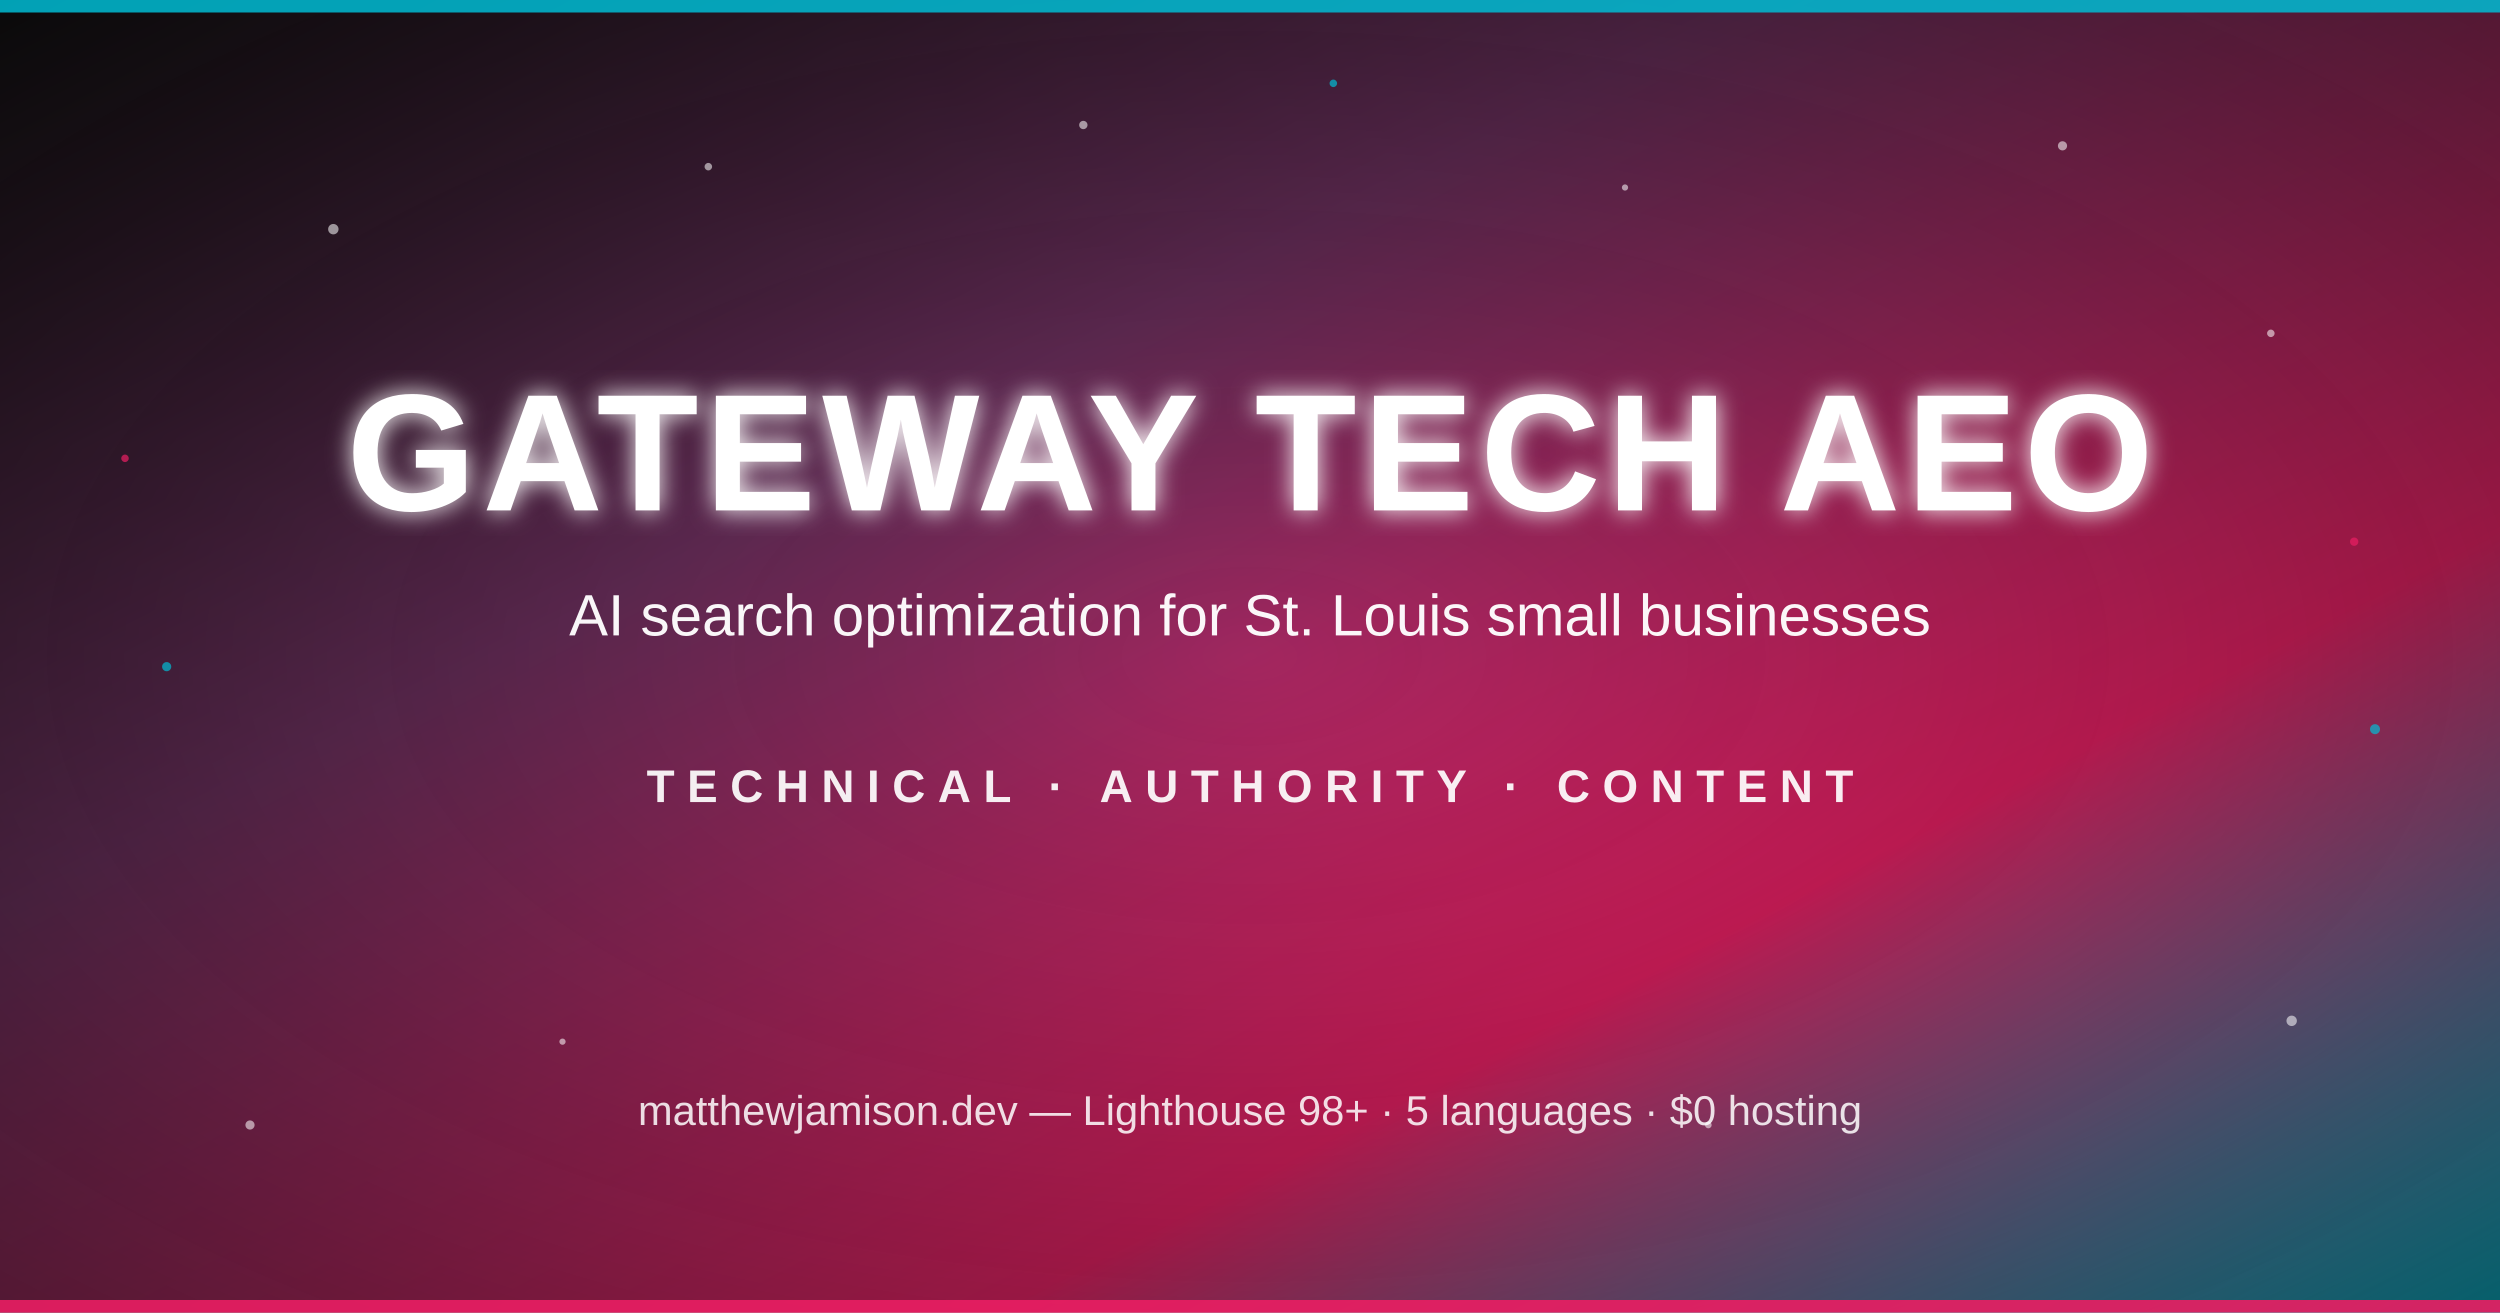
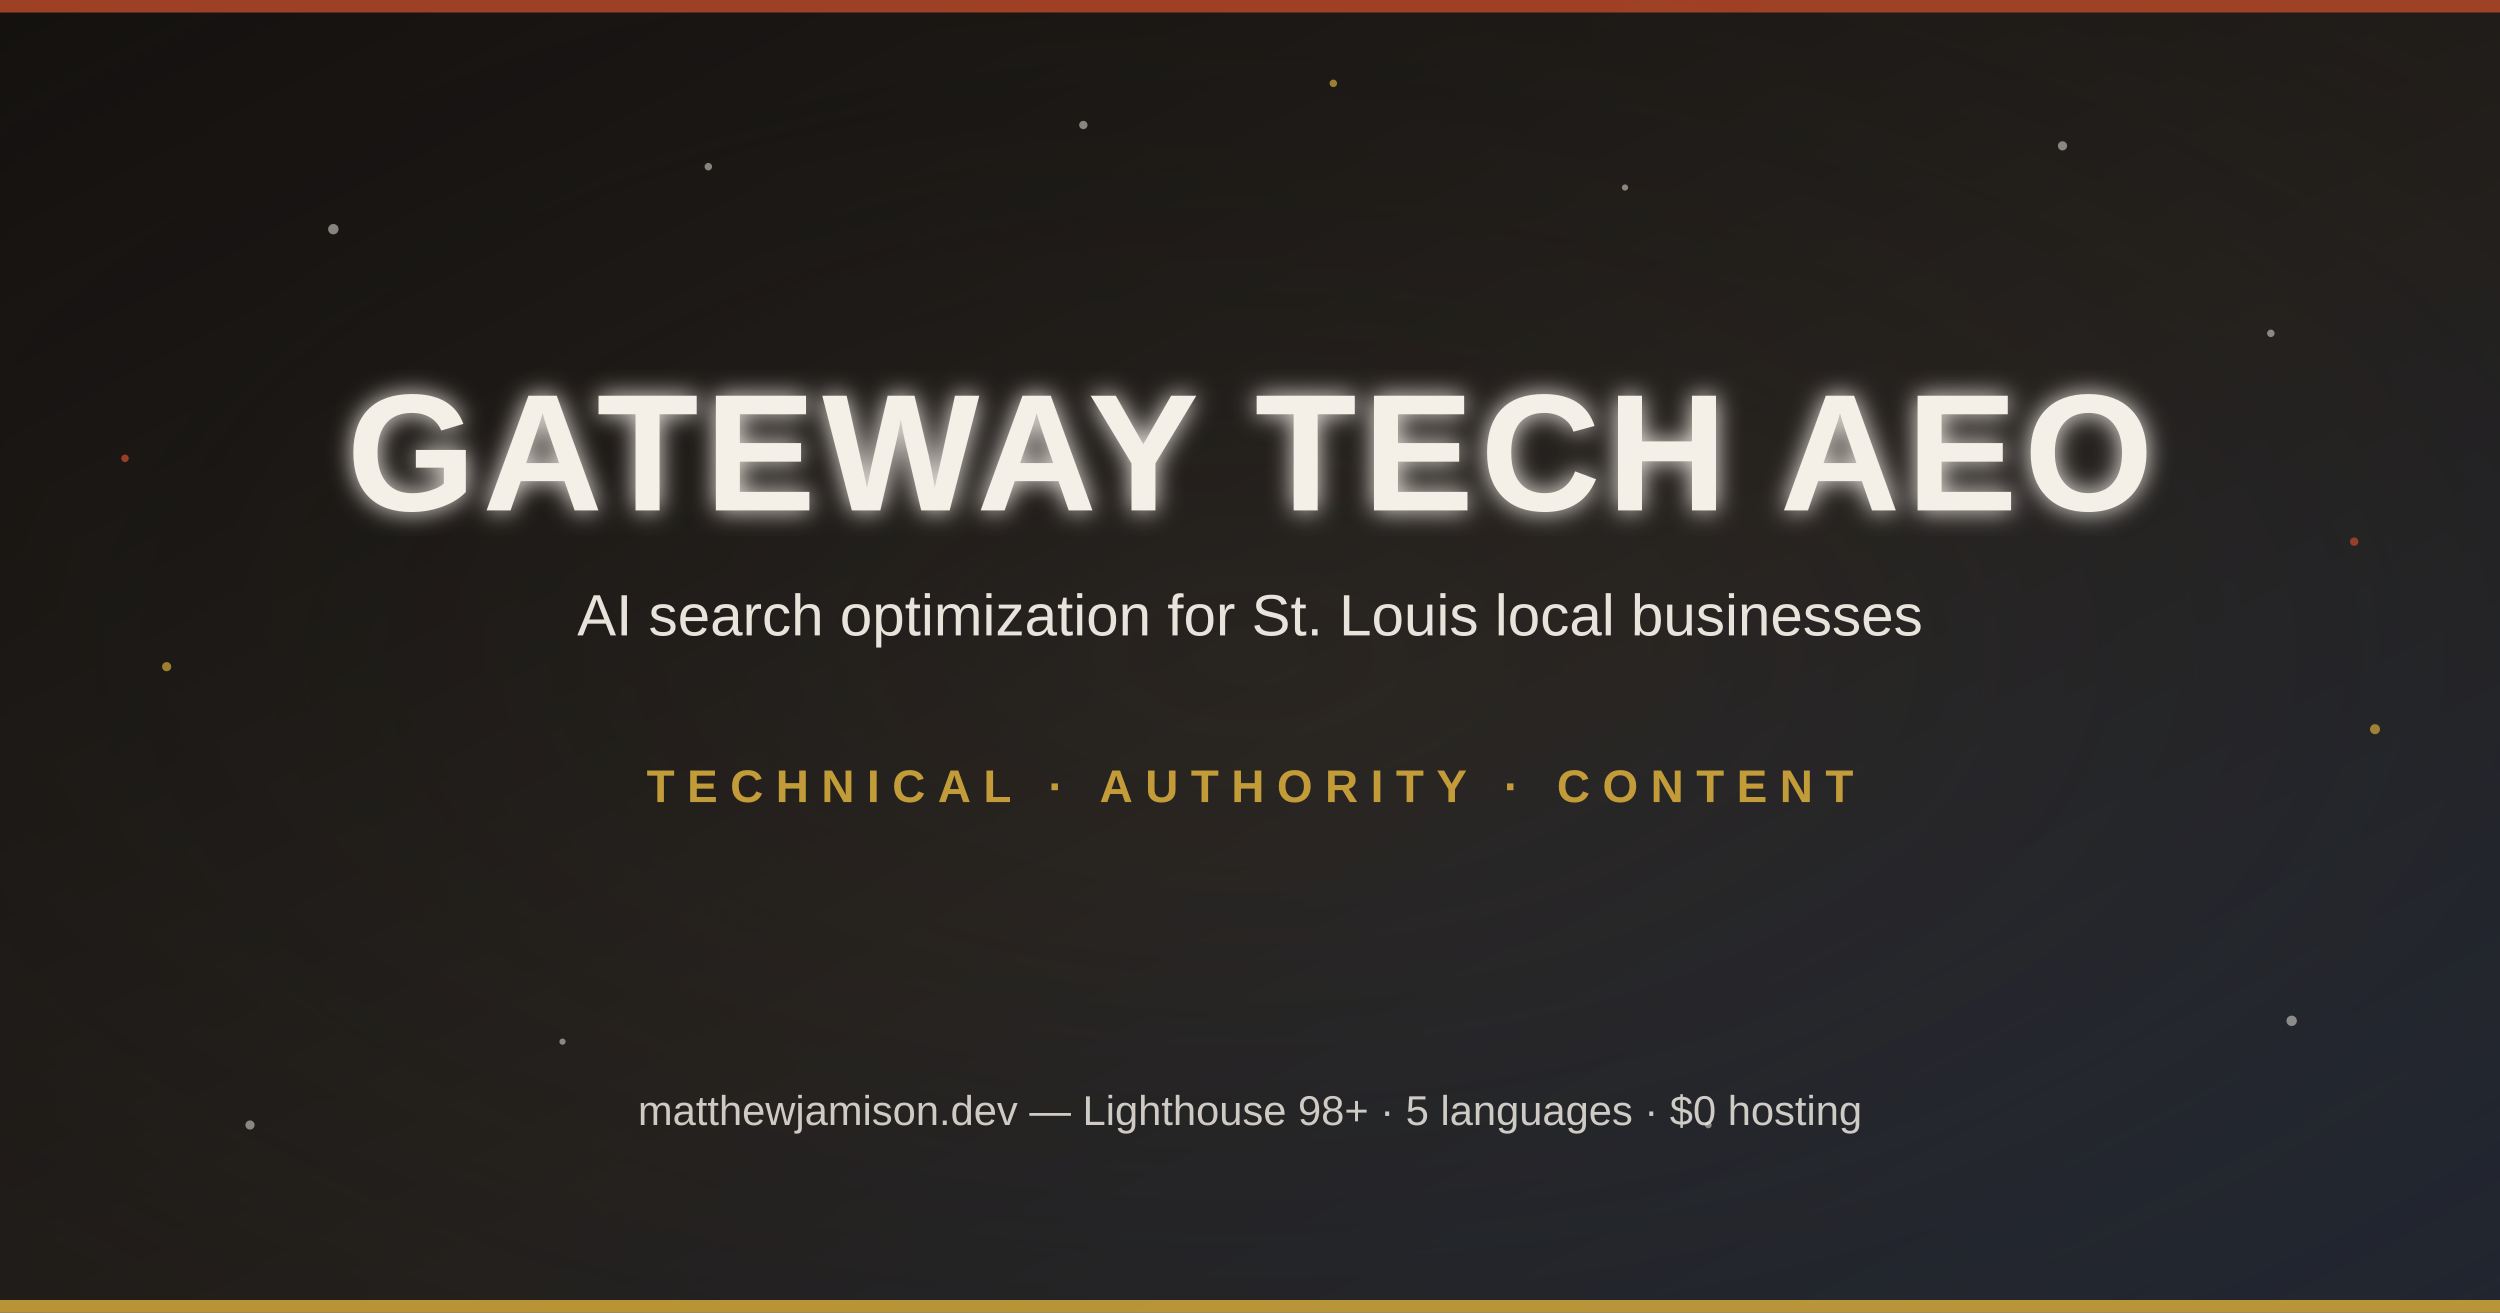
<svg xmlns="http://www.w3.org/2000/svg" width="1200" height="630" viewBox="0 0 1200 630">
  <defs>
    <linearGradient id="brandBg" x1="0%" y1="0%" x2="100%" y2="100%">
-       <stop offset="0%" stop-color="#0a0a0a" />
-       <stop offset="35%" stop-color="#6b2d5c" />
-       <stop offset="70%" stop-color="#e91e63" />
-       <stop offset="100%" stop-color="#00bcd4" />
+       <stop offset="0%" stop-color="#14110f" />
+       <stop offset="55%" stop-color="#2a2622" />
+       <stop offset="100%" stop-color="#2a3447" />
    </linearGradient>
    <radialGradient id="vignette" cx="50%" cy="50%" r="75%">
-       <stop offset="0%" stop-color="#0a0a0a" stop-opacity="0" />
-       <stop offset="100%" stop-color="#0a0a0a" stop-opacity="0.55" />
+       <stop offset="0%" stop-color="#14110f" stop-opacity="0" />
+       <stop offset="100%" stop-color="#14110f" stop-opacity="0.45" />
    </radialGradient>
    <filter id="glow" x="-20%" y="-20%" width="140%" height="140%">
      <feGaussianBlur stdDeviation="6" result="blur" />
      <feMerge>
        <feMergeNode in="blur" />
        <feMergeNode in="SourceGraphic" />
      </feMerge>
    </filter>
  </defs>
  <rect width="1200" height="630" fill="url(#brandBg)" />
  <rect width="1200" height="630" fill="url(#vignette)" />
-   <g fill="#ffffff" opacity="0.55">
+   <g fill="#f4efe7" opacity="0.5">
    <circle cx="160" cy="110" r="2.5" />
    <circle cx="340" cy="80" r="1.8" />
    <circle cx="520" cy="60" r="2" />
    <circle cx="780" cy="90" r="1.5" />
    <circle cx="990" cy="70" r="2.2" />
    <circle cx="1090" cy="160" r="1.8" />
    <circle cx="120" cy="540" r="2.2" />
    <circle cx="1100" cy="490" r="2.5" />
    <circle cx="820" cy="540" r="1.6" />
    <circle cx="270" cy="500" r="1.5" />
  </g>
-   <g fill="#00bcd4" opacity="0.7">
+   <g fill="#c9a13a" opacity="0.75">
    <circle cx="80" cy="320" r="2.2" />
    <circle cx="1140" cy="350" r="2.4" />
    <circle cx="640" cy="40" r="1.8" />
  </g>
-   <g fill="#e91e63" opacity="0.7">
+   <g fill="#ad4527" opacity="0.85">
    <circle cx="60" cy="220" r="1.8" />
    <circle cx="1130" cy="260" r="2" />
  </g>
-   <rect x="0" y="0" width="1200" height="6" fill="#00bcd4" opacity="0.85" />
-   <g font-family="'Helvetica Neue', 'Arial Black', Arial, sans-serif" fill="#ffffff" text-anchor="middle">
+   <rect x="0" y="0" width="1200" height="6" fill="#ad4527" opacity="0.9" />
+   <g font-family="'Helvetica Neue', 'Arial Black', Arial, sans-serif" fill="#f4efe7" text-anchor="middle">
    <text x="600" y="245" font-size="80" font-weight="900" letter-spacing="3" filter="url(#glow)">
      GATEWAY TECH AEO
    </text>
-     <text x="600" y="305" font-size="28" font-weight="500" opacity="0.96">
-       AI search optimization for St. Louis small businesses
+     <text x="600" y="305" font-size="28" font-weight="500" opacity="0.94">
+       AI search optimization for St. Louis local businesses
    </text>
-     <text x="600" y="385" font-size="22" font-weight="700" letter-spacing="6" opacity="0.92">
+     <text x="600" y="385" font-size="22" font-weight="700" letter-spacing="6" fill="#c9a13a" opacity="0.96">
      TECHNICAL · AUTHORITY · CONTENT
    </text>
-     <text x="600" y="540" font-size="20" font-weight="500" opacity="0.85">
+     <text x="600" y="540" font-size="20" font-weight="500" opacity="0.82">
      matthewjamison.dev — Lighthouse 98+ · 5 languages · $0 hosting
    </text>
  </g>
-   <rect x="0" y="624" width="1200" height="6" fill="#e91e63" opacity="0.9" />
+   <rect x="0" y="624" width="1200" height="6" fill="#c9a13a" opacity="0.9" />
</svg>
